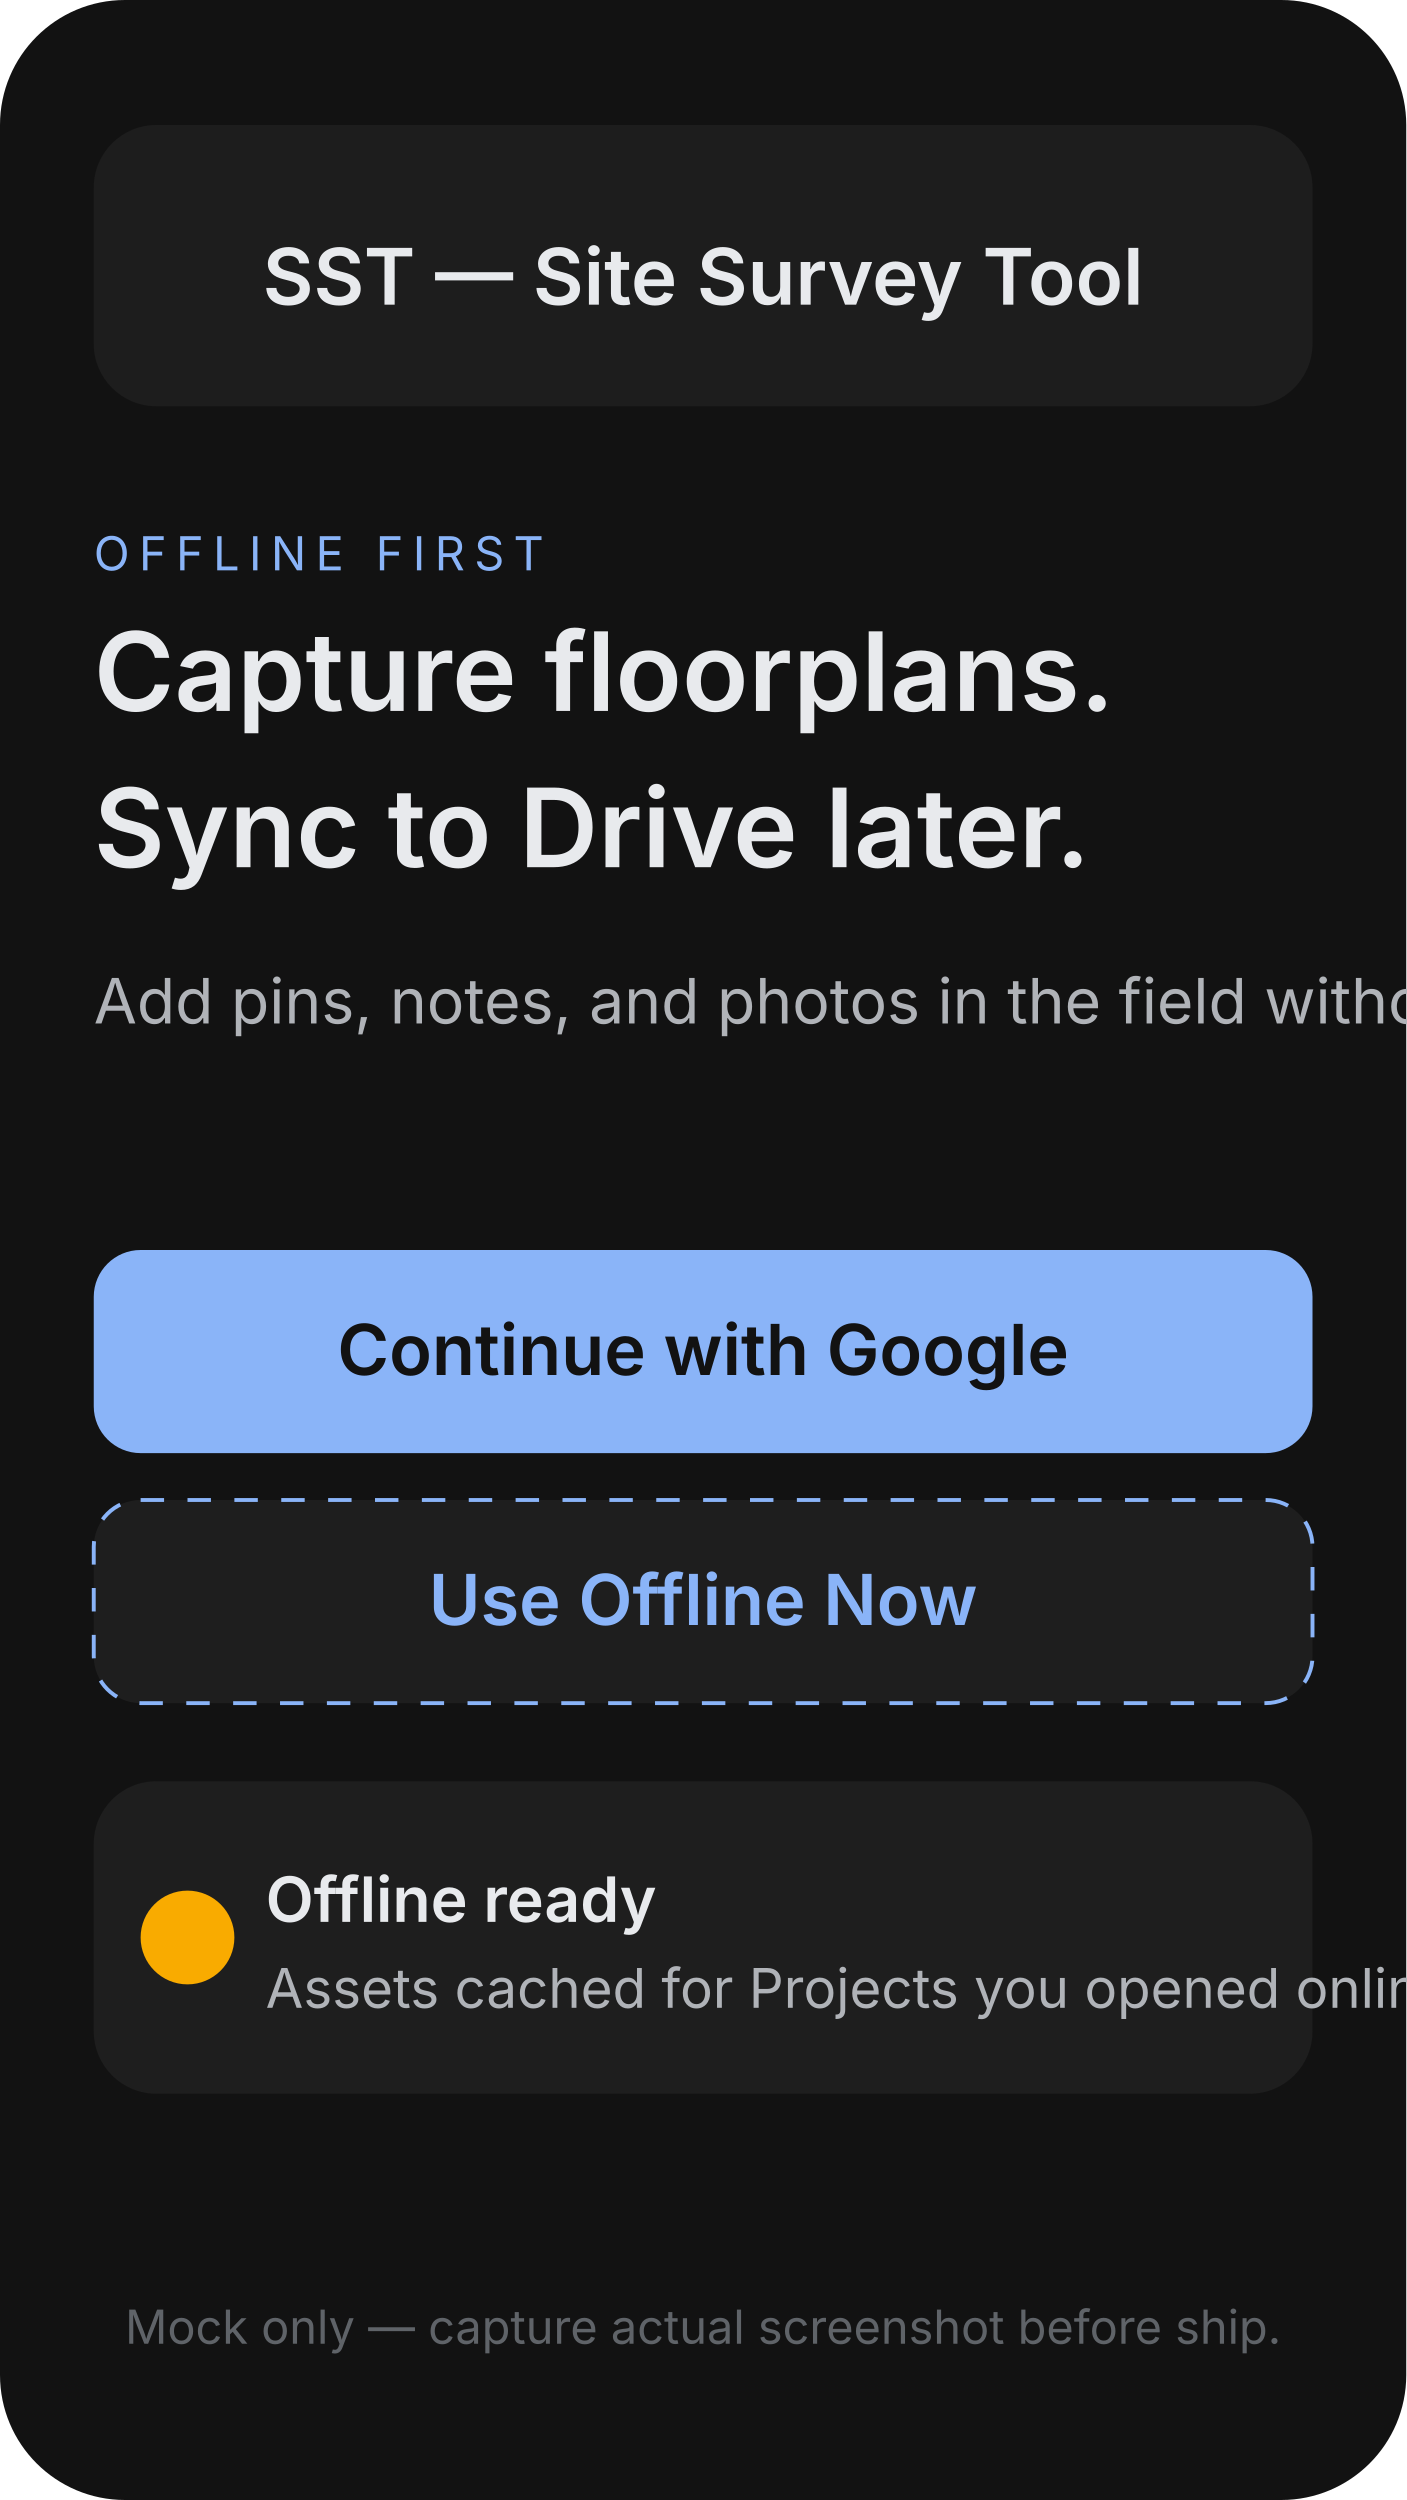
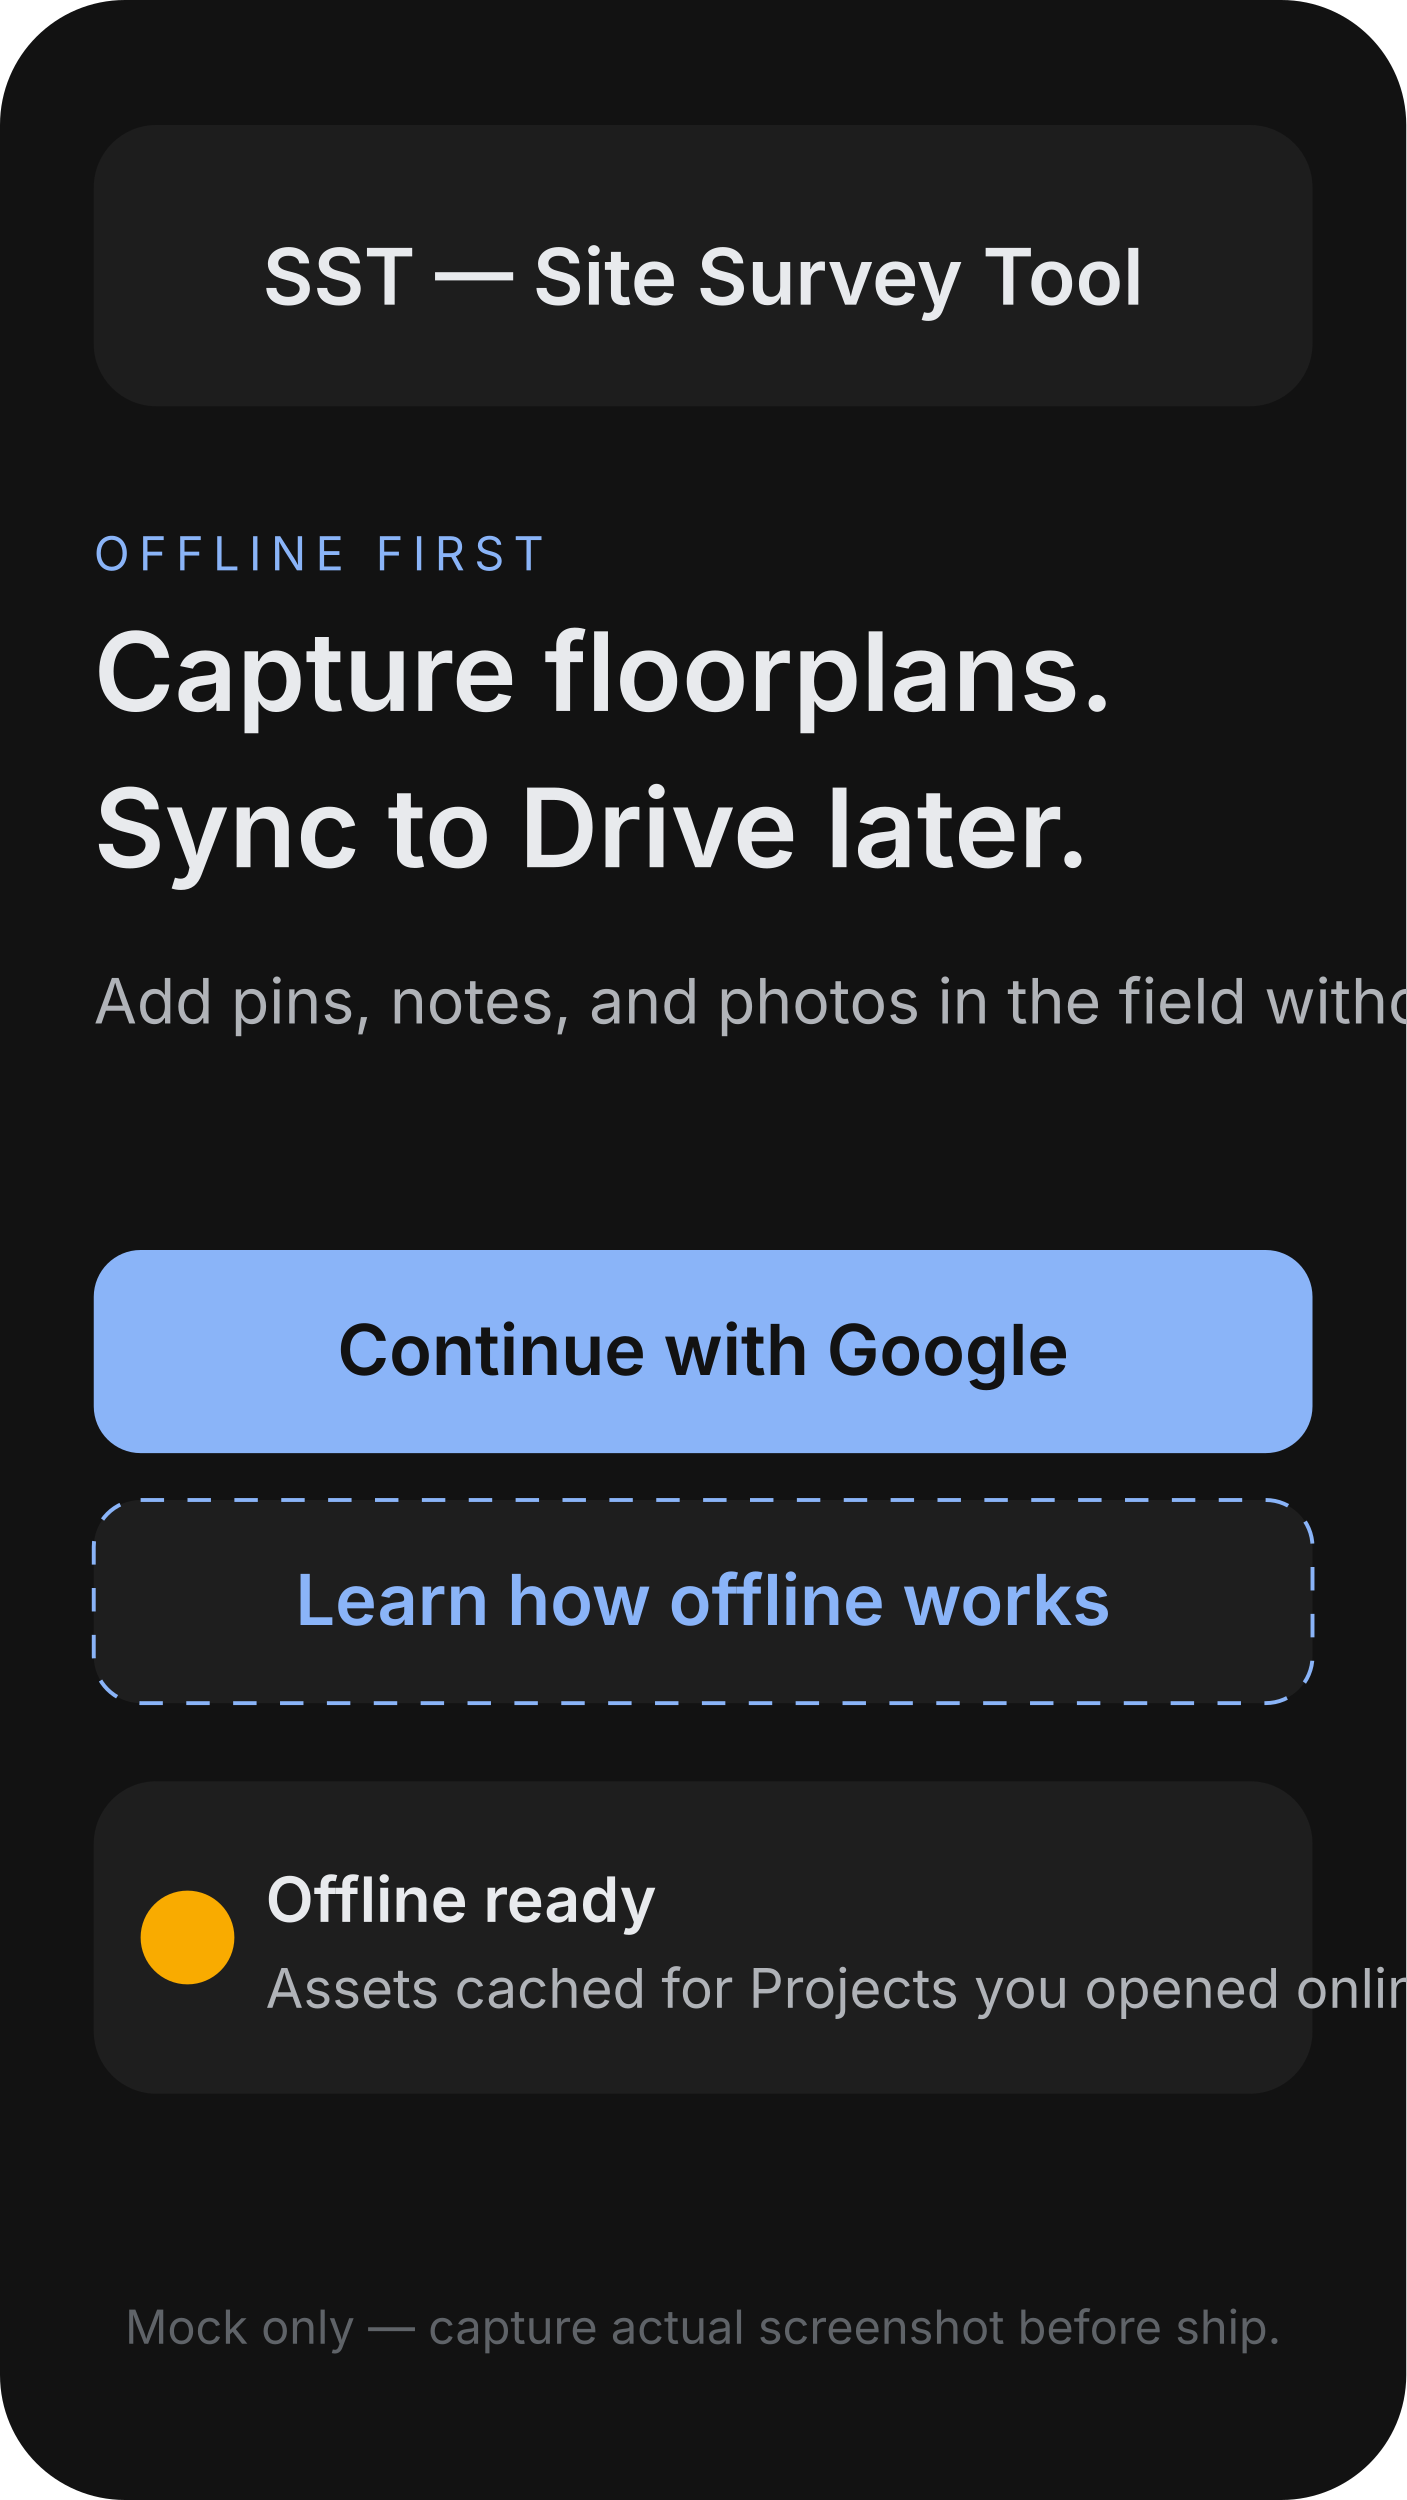
<svg xmlns="http://www.w3.org/2000/svg" width="360" height="640" viewBox="0 0 360 640" role="img" aria-labelledby="title desc">
  <rect width="360" height="640" fill="#121212" rx="32" />
  <rect x="24" y="32" width="312" height="72" rx="16" fill="#1E1E1E" opacity="0.9" />
  <text x="180" y="78" fill="#E8EAED" text-anchor="middle" font-family="Inter" font-size="20" font-weight="600">SST — Site Survey Tool</text>
  <text x="24" y="146" fill="#8AB4F8" font-family="Inter" font-size="12" letter-spacing="0.2em">OFFLINE FIRST</text>
  <text x="24" y="182" fill="#E8EAED" font-family="Inter" font-size="28" font-weight="600">Capture floorplans.</text>
  <text x="24" y="222" fill="#E8EAED" font-family="Inter" font-size="28" font-weight="600">Sync to Drive later.</text>
  <text x="24" y="262" fill="#B0B3B8" font-family="Inter" font-size="16">Add pins, notes, and photos in the field without waiting on signal.</text>
  <rect x="24" y="320" width="312" height="52" rx="12" fill="#8AB4F8" />
  <text x="180" y="352" fill="#121212" text-anchor="middle" font-family="Inter" font-size="18" font-weight="600">Continue with Google</text>
  <rect x="24" y="384" width="312" height="52" rx="12" fill="#1E1E1E" stroke="#8AB4F8" stroke-dasharray="6 6" />
-   <text x="180" y="416" fill="#8AB4F8" text-anchor="middle" font-family="Inter" font-size="18" font-weight="600">Use Offline Now</text>
+   <text x="180" y="416" fill="#8AB4F8" text-anchor="middle" font-family="Inter" font-size="18" font-weight="600">Learn how offline works</text>
  <rect x="24" y="456" width="312" height="80" rx="16" fill="#1E1E1E" opacity="0.95" />
  <circle cx="48" cy="496" r="12" fill="#F9AB00" />
  <text x="68" y="492" fill="#E8EAED" font-family="Inter" font-size="16" font-weight="600">Offline ready</text>
  <text x="68" y="514" fill="#B0B3B8" font-family="Inter" font-size="14">Assets cached for Projects you opened online.</text>
  <text x="180" y="600" fill="#5F6368" text-anchor="middle" font-family="Inter" font-size="12">Mock only — capture actual screenshot before ship.</text>
</svg>
